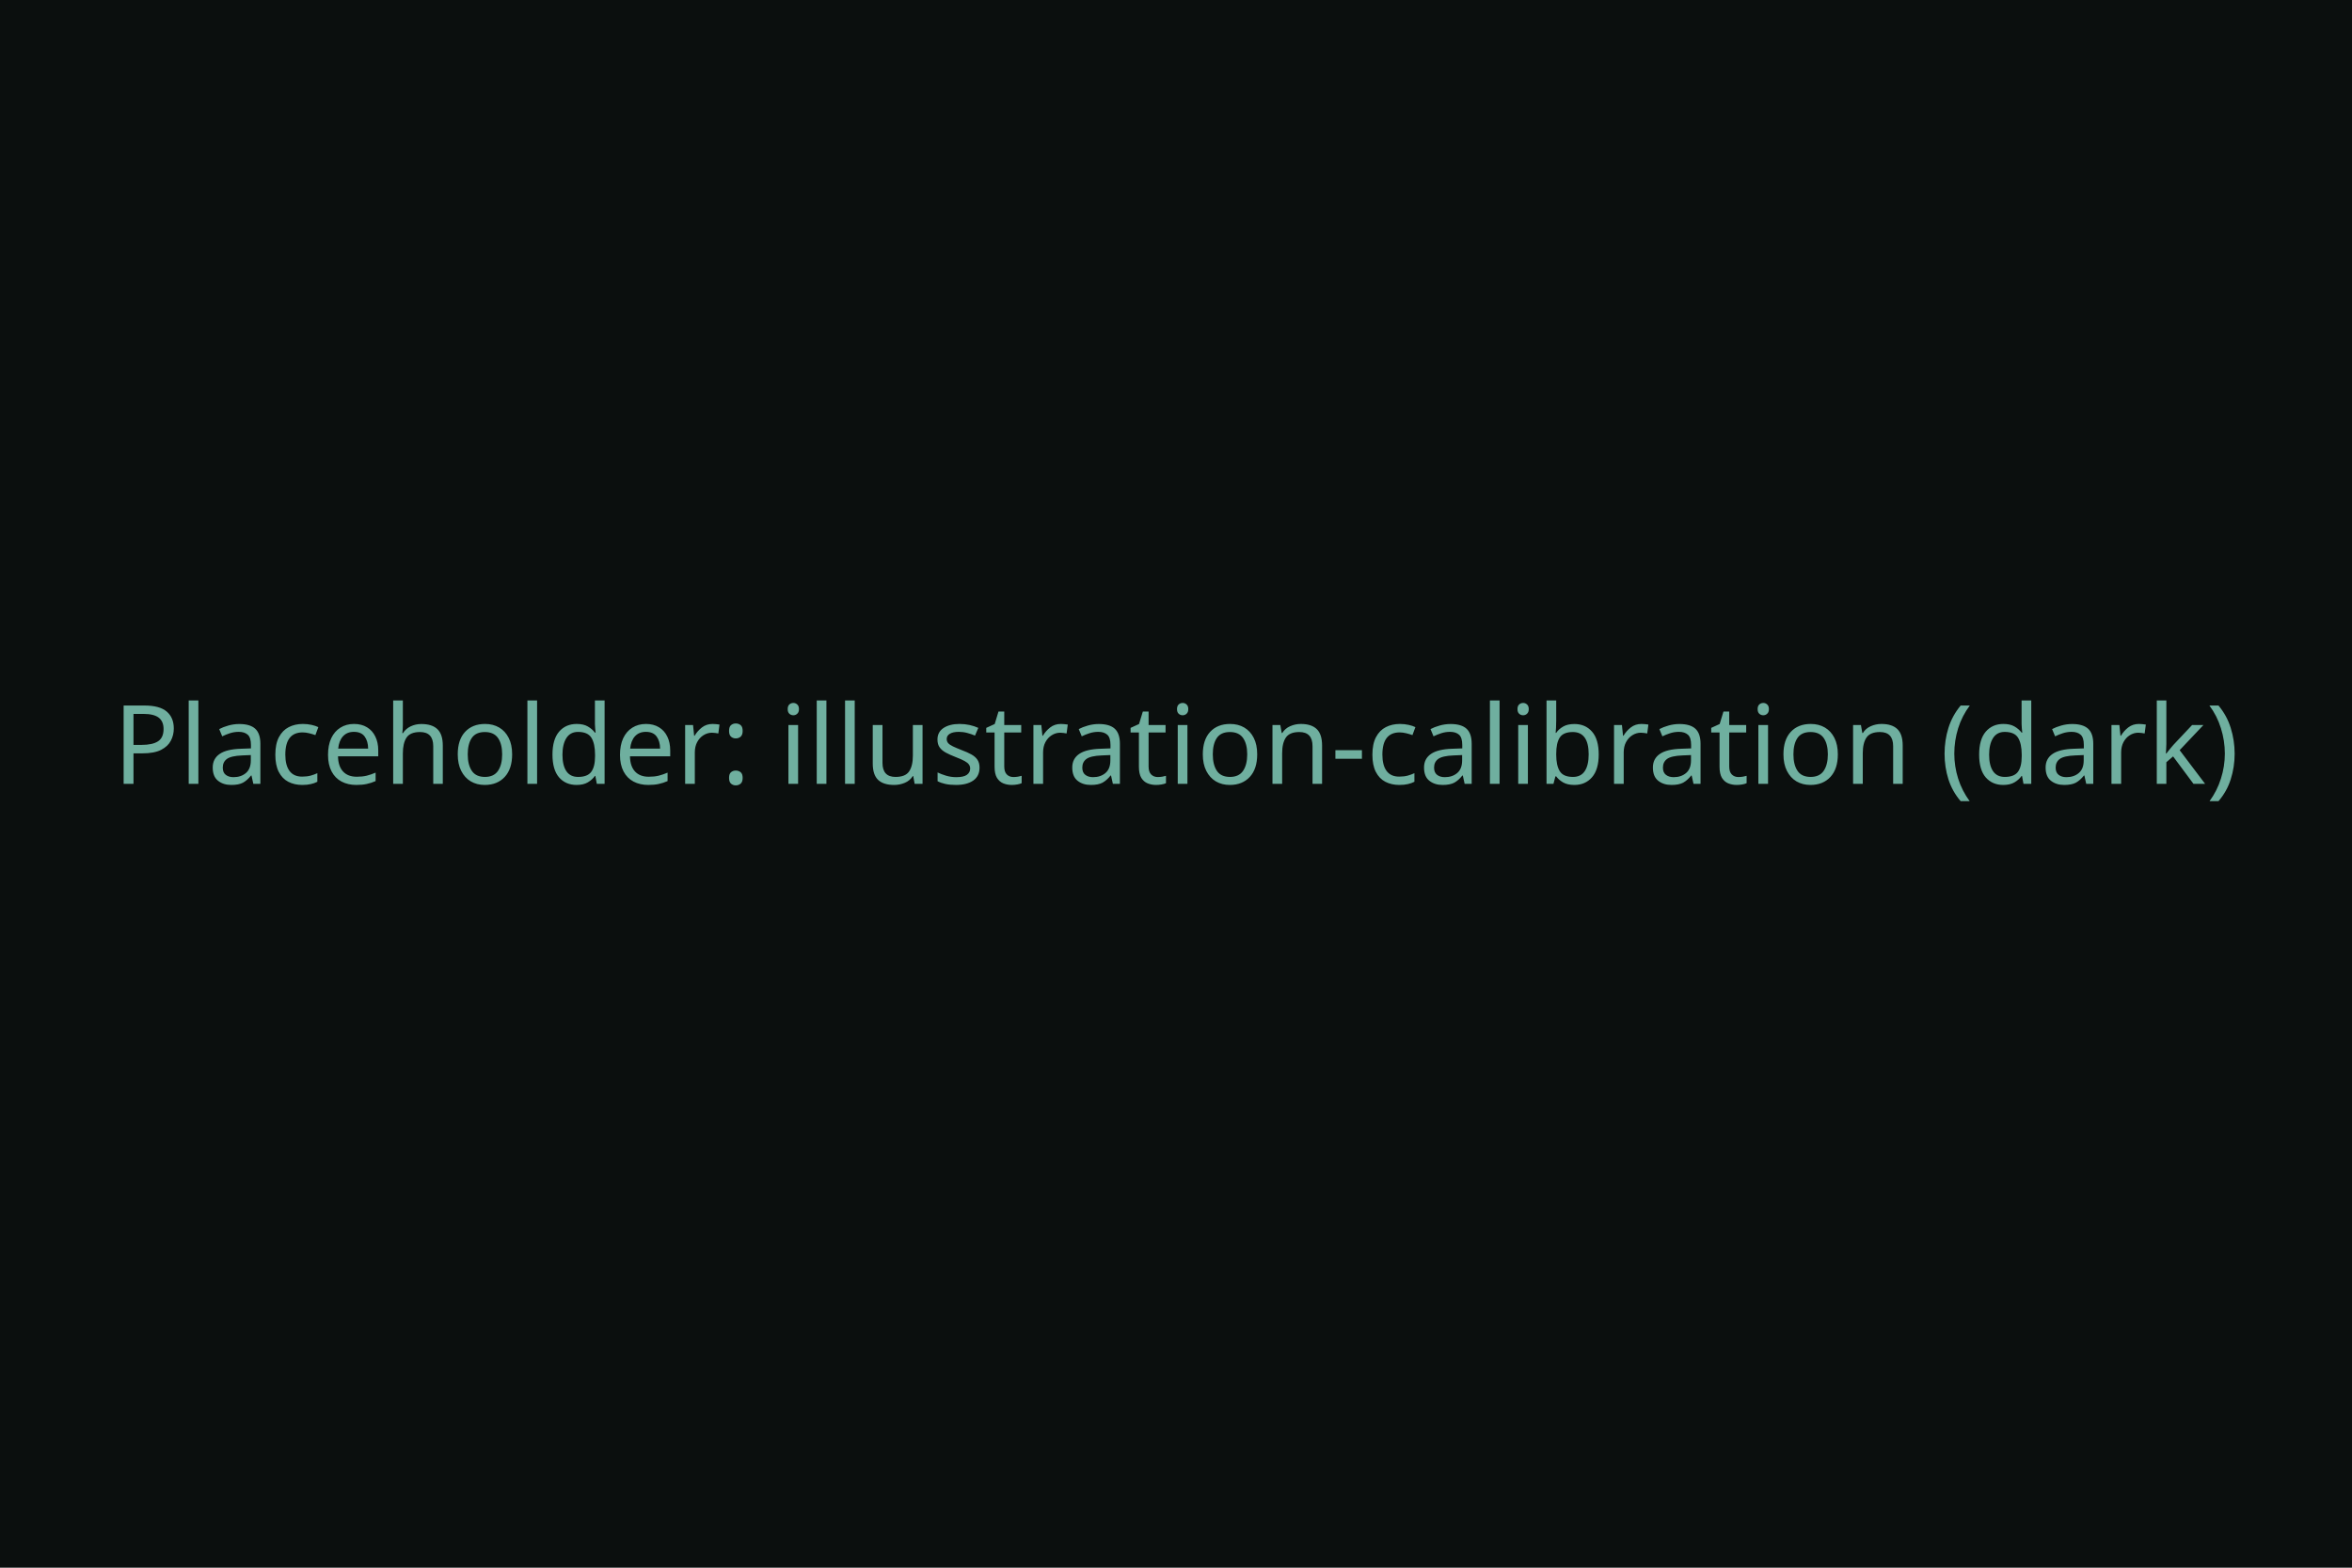
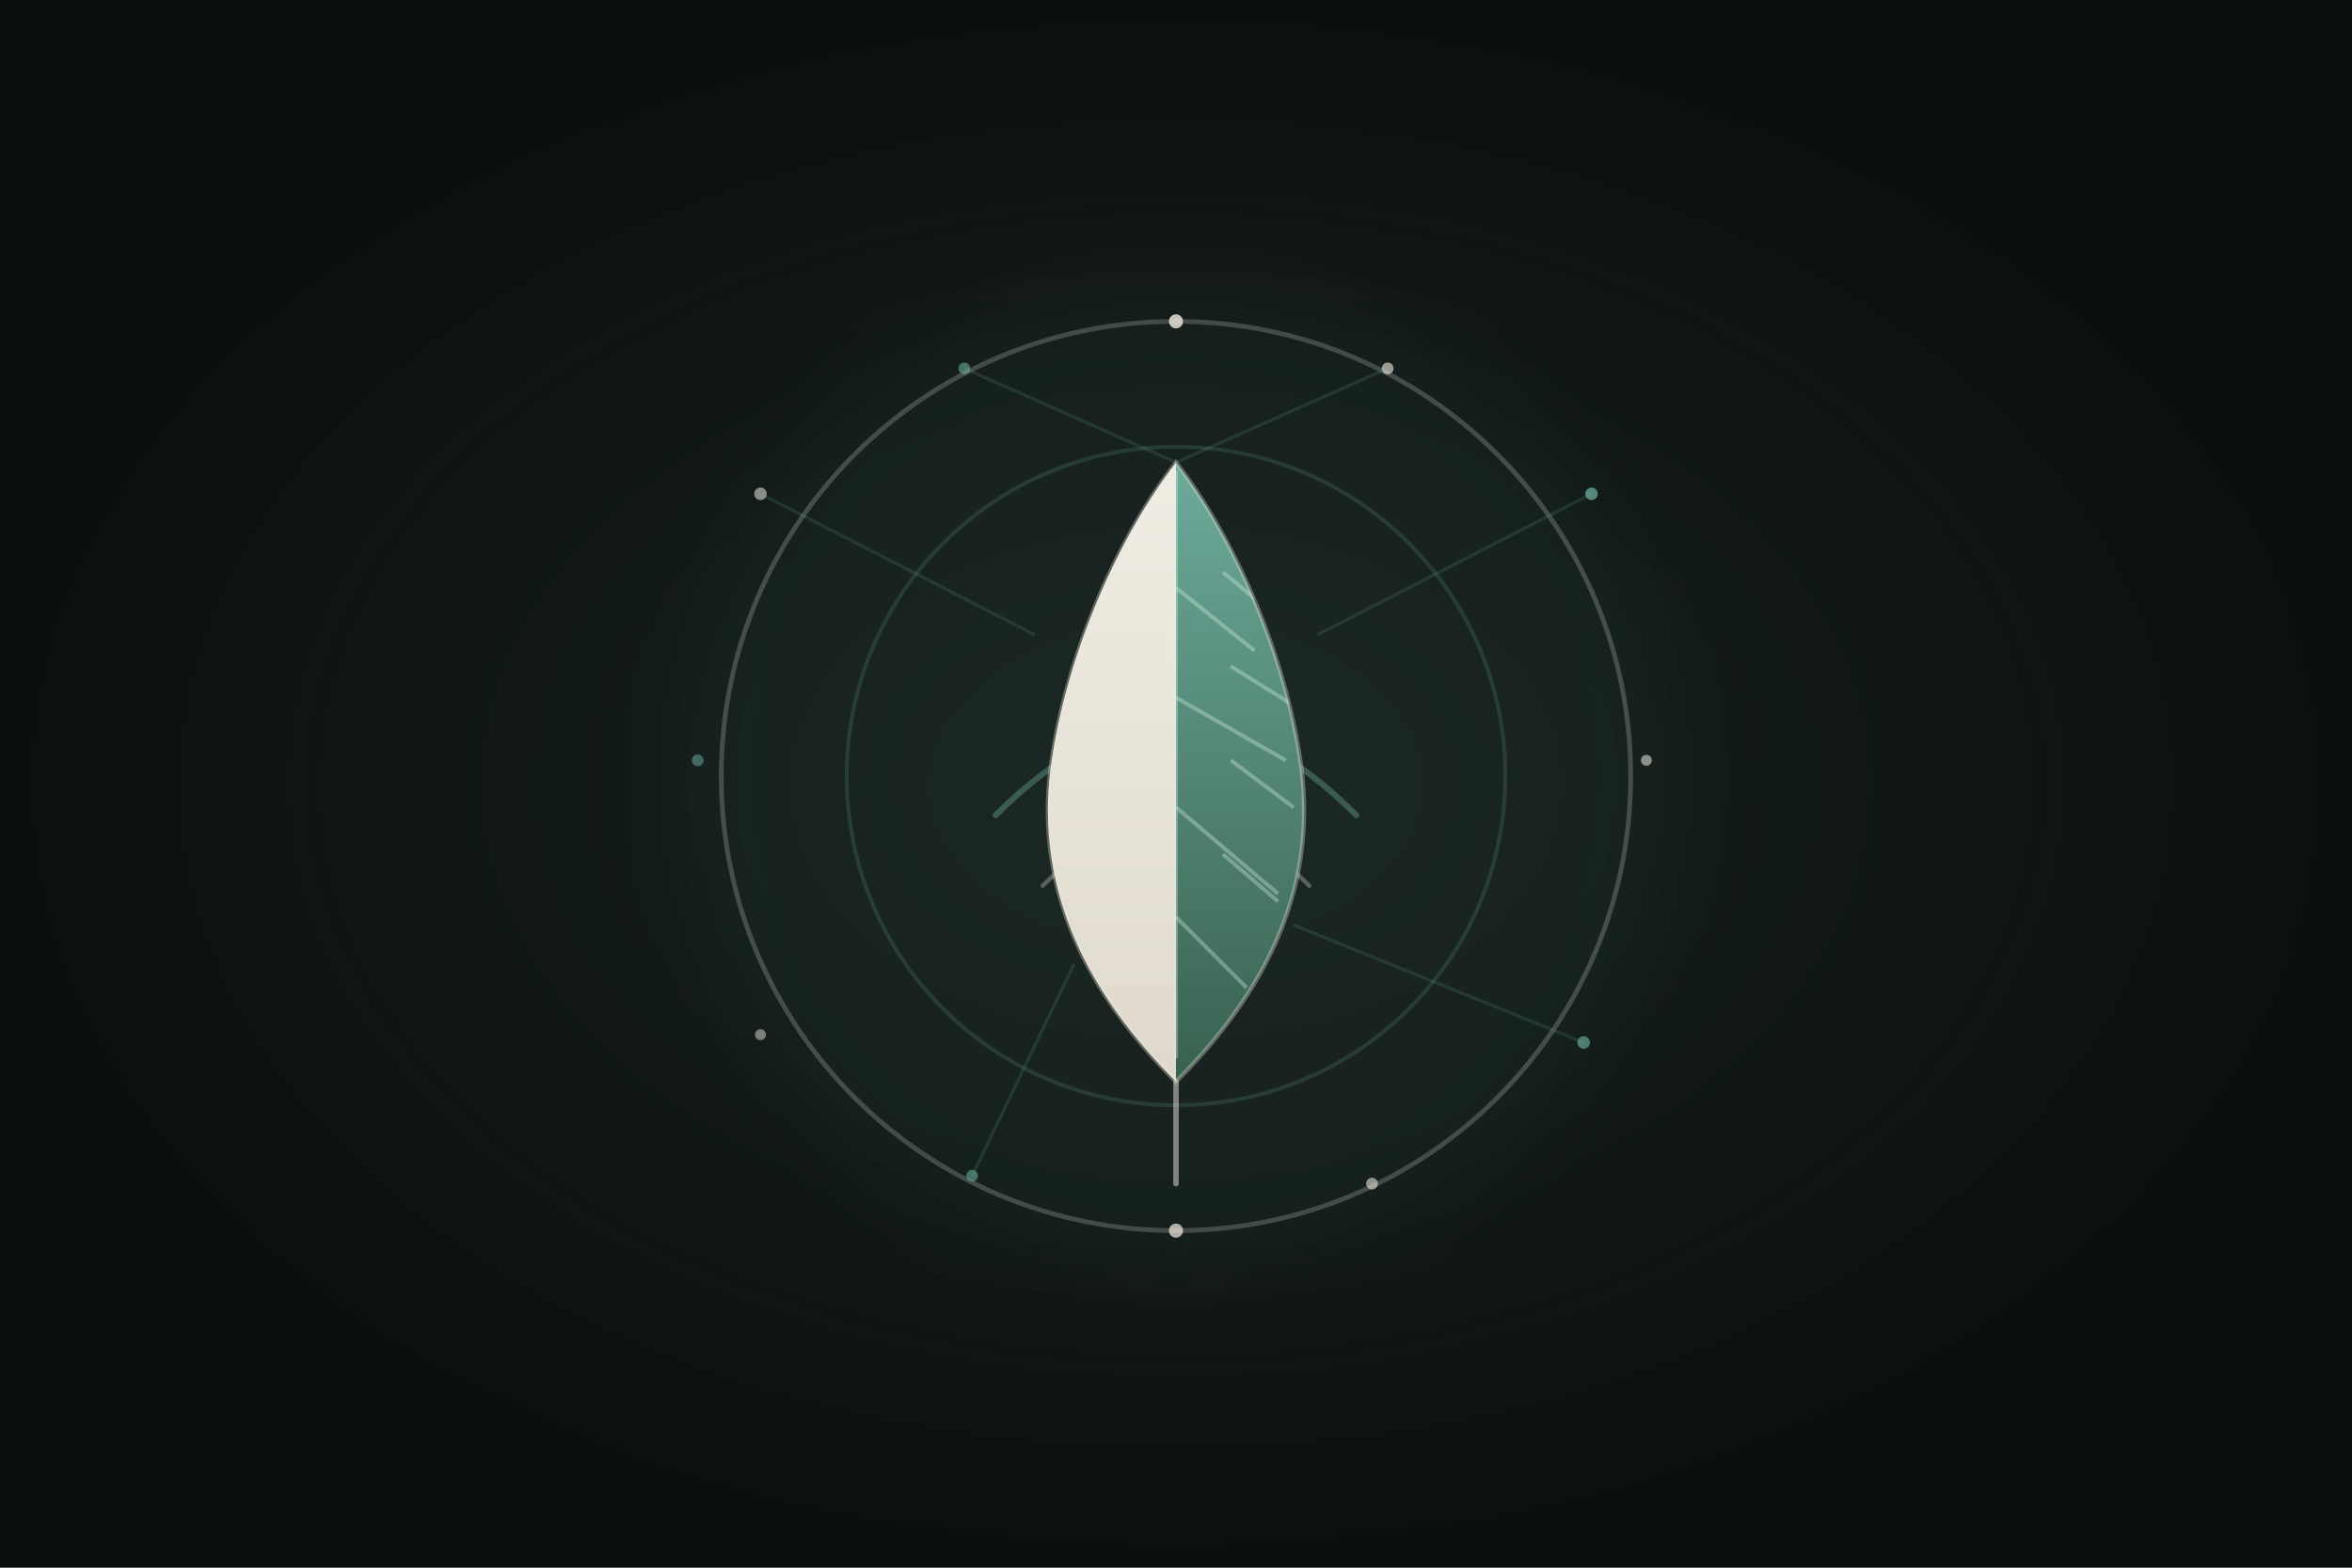
- <svg xmlns="http://www.w3.org/2000/svg" viewBox="0 0 600 400">
+ <svg xmlns="http://www.w3.org/2000/svg" viewBox="0 0 600 400" fill="none">
+   <defs>
+     <radialGradient id="bgGlow" cx="50%" cy="50%" r="50%">
+       <stop offset="0%" stop-color="#6FAF9F" stop-opacity="0.11" />
+       <stop offset="68%" stop-color="#6FAF9F" stop-opacity="0.04" />
+       <stop offset="100%" stop-color="#6FAF9F" stop-opacity="0" />
+     </radialGradient>
+     <linearGradient id="leafIvory" x1="0" y1="0" x2="0" y2="1">
+       <stop offset="0%" stop-color="#F2EEE5" />
+       <stop offset="100%" stop-color="#DED8CB" />
+     </linearGradient>
+     <linearGradient id="leafTech" x1="0" y1="0" x2="0" y2="1">
+       <stop offset="0%" stop-color="#6FAF9F" />
+       <stop offset="100%" stop-color="#355B4A" />
+     </linearGradient>
+     <filter id="leafGlow" x="-30%" y="-30%" width="160%" height="160%">
+       <feGaussianBlur stdDeviation="10" result="blur" />
+     </filter>
+     <clipPath id="leafShape">
+       <path d="M300 118         C286 136 272 166 268 196         C264 228 278 254 300 276         C322 254 336 228 332 196         C328 166 314 136 300 118Z" />
+     </clipPath>
+   </defs>
  <rect width="600" height="400" fill="#0B0F0E" />
-   <text x="300" y="200" text-anchor="middle" fill="#6FAF9F" font-size="28" font-family="sans-serif">Placeholder: illustration-calibration (dark)</text>
+   <rect width="600" height="400" fill="url(#bgGlow)" />
+   <circle cx="300" cy="198" r="126" fill="#6FAF9F" opacity="0.06" filter="url(#leafGlow)" />
+   <circle cx="300" cy="198" r="116" stroke="#EDE8DE" stroke-opacity="0.22" stroke-width="1.2" />
+   <circle cx="300" cy="198" r="84" stroke="#6FAF9F" stroke-opacity="0.18" stroke-width="1" />
+   <g>
+     <circle cx="300" cy="82" r="1.8" fill="#EDE8DE" fill-opacity="0.82" />
+     <circle cx="354" cy="94" r="1.5" fill="#EDE8DE" fill-opacity="0.62" />
+     <circle cx="406" cy="126" r="1.6" fill="#6FAF9F" fill-opacity="0.72" />
+     <circle cx="420" cy="194" r="1.4" fill="#EDE8DE" fill-opacity="0.55" />
+     <circle cx="404" cy="266" r="1.6" fill="#6FAF9F" fill-opacity="0.64" />
+     <circle cx="350" cy="302" r="1.5" fill="#EDE8DE" fill-opacity="0.58" />
+     <circle cx="300" cy="314" r="1.8" fill="#EDE8DE" fill-opacity="0.72" />
+     <circle cx="248" cy="300" r="1.5" fill="#6FAF9F" fill-opacity="0.56" />
+     <circle cx="194" cy="264" r="1.4" fill="#EDE8DE" fill-opacity="0.48" />
+     <circle cx="178" cy="194" r="1.5" fill="#6FAF9F" fill-opacity="0.52" />
+     <circle cx="194" cy="126" r="1.6" fill="#EDE8DE" fill-opacity="0.55" />
+     <circle cx="246" cy="94" r="1.5" fill="#6FAF9F" fill-opacity="0.58" />
+   </g>
+   <g stroke="#6FAF9F" stroke-opacity="0.16" stroke-width="0.8">
+     <line x1="246" y1="94" x2="300" y2="118" />
+     <line x1="354" y1="94" x2="300" y2="118" />
+     <line x1="406" y1="126" x2="336" y2="162" />
+     <line x1="404" y1="266" x2="330" y2="236" />
+     <line x1="248" y1="300" x2="274" y2="246" />
+     <line x1="194" y1="126" x2="264" y2="162" />
+   </g>
+   <path d="M254 208 C270 192 286 184 300 184 C314 184 330 192 346 208" stroke="#6FAF9F" stroke-opacity="0.38" stroke-width="1.5" stroke-linecap="round" />
+   <path d="M266 226 C278 214 289 208 300 208 C311 208 322 214 334 226" stroke="#EDE8DE" stroke-opacity="0.30" stroke-width="1.1" stroke-linecap="round" />
+   <g clip-path="url(#leafShape)">
+     <rect x="250" y="108" width="50" height="180" fill="url(#leafIvory)" />
+     <rect x="300" y="108" width="50" height="180" fill="url(#leafTech)" />
+     <g stroke="#DDF4EA" stroke-opacity="0.34" stroke-width="1">
+       <path d="M300 270 L300 120" />
+       <path d="M300 150 L320 166" />
+       <path d="M300 178 L328 194" />
+       <path d="M300 206 L326 228" />
+       <path d="M300 234 L318 252" />
+       <path d="M312 146 L324 156" />
+       <path d="M314 170 L330 180" />
+       <path d="M314 194 L330 206" />
+       <path d="M312 218 L326 230" />
+     </g>
+   </g>
+   <path d="M300 118     C286 136 272 166 268 196     C264 228 278 254 300 276     C322 254 336 228 332 196     C328 166 314 136 300 118Z" stroke="#EDE8DE" stroke-opacity="0.34" stroke-width="1.1" />
+   <path d="M300 276 L300 302" stroke="#EDE8DE" stroke-opacity="0.5" stroke-width="1.4" stroke-linecap="round" />
</svg>
